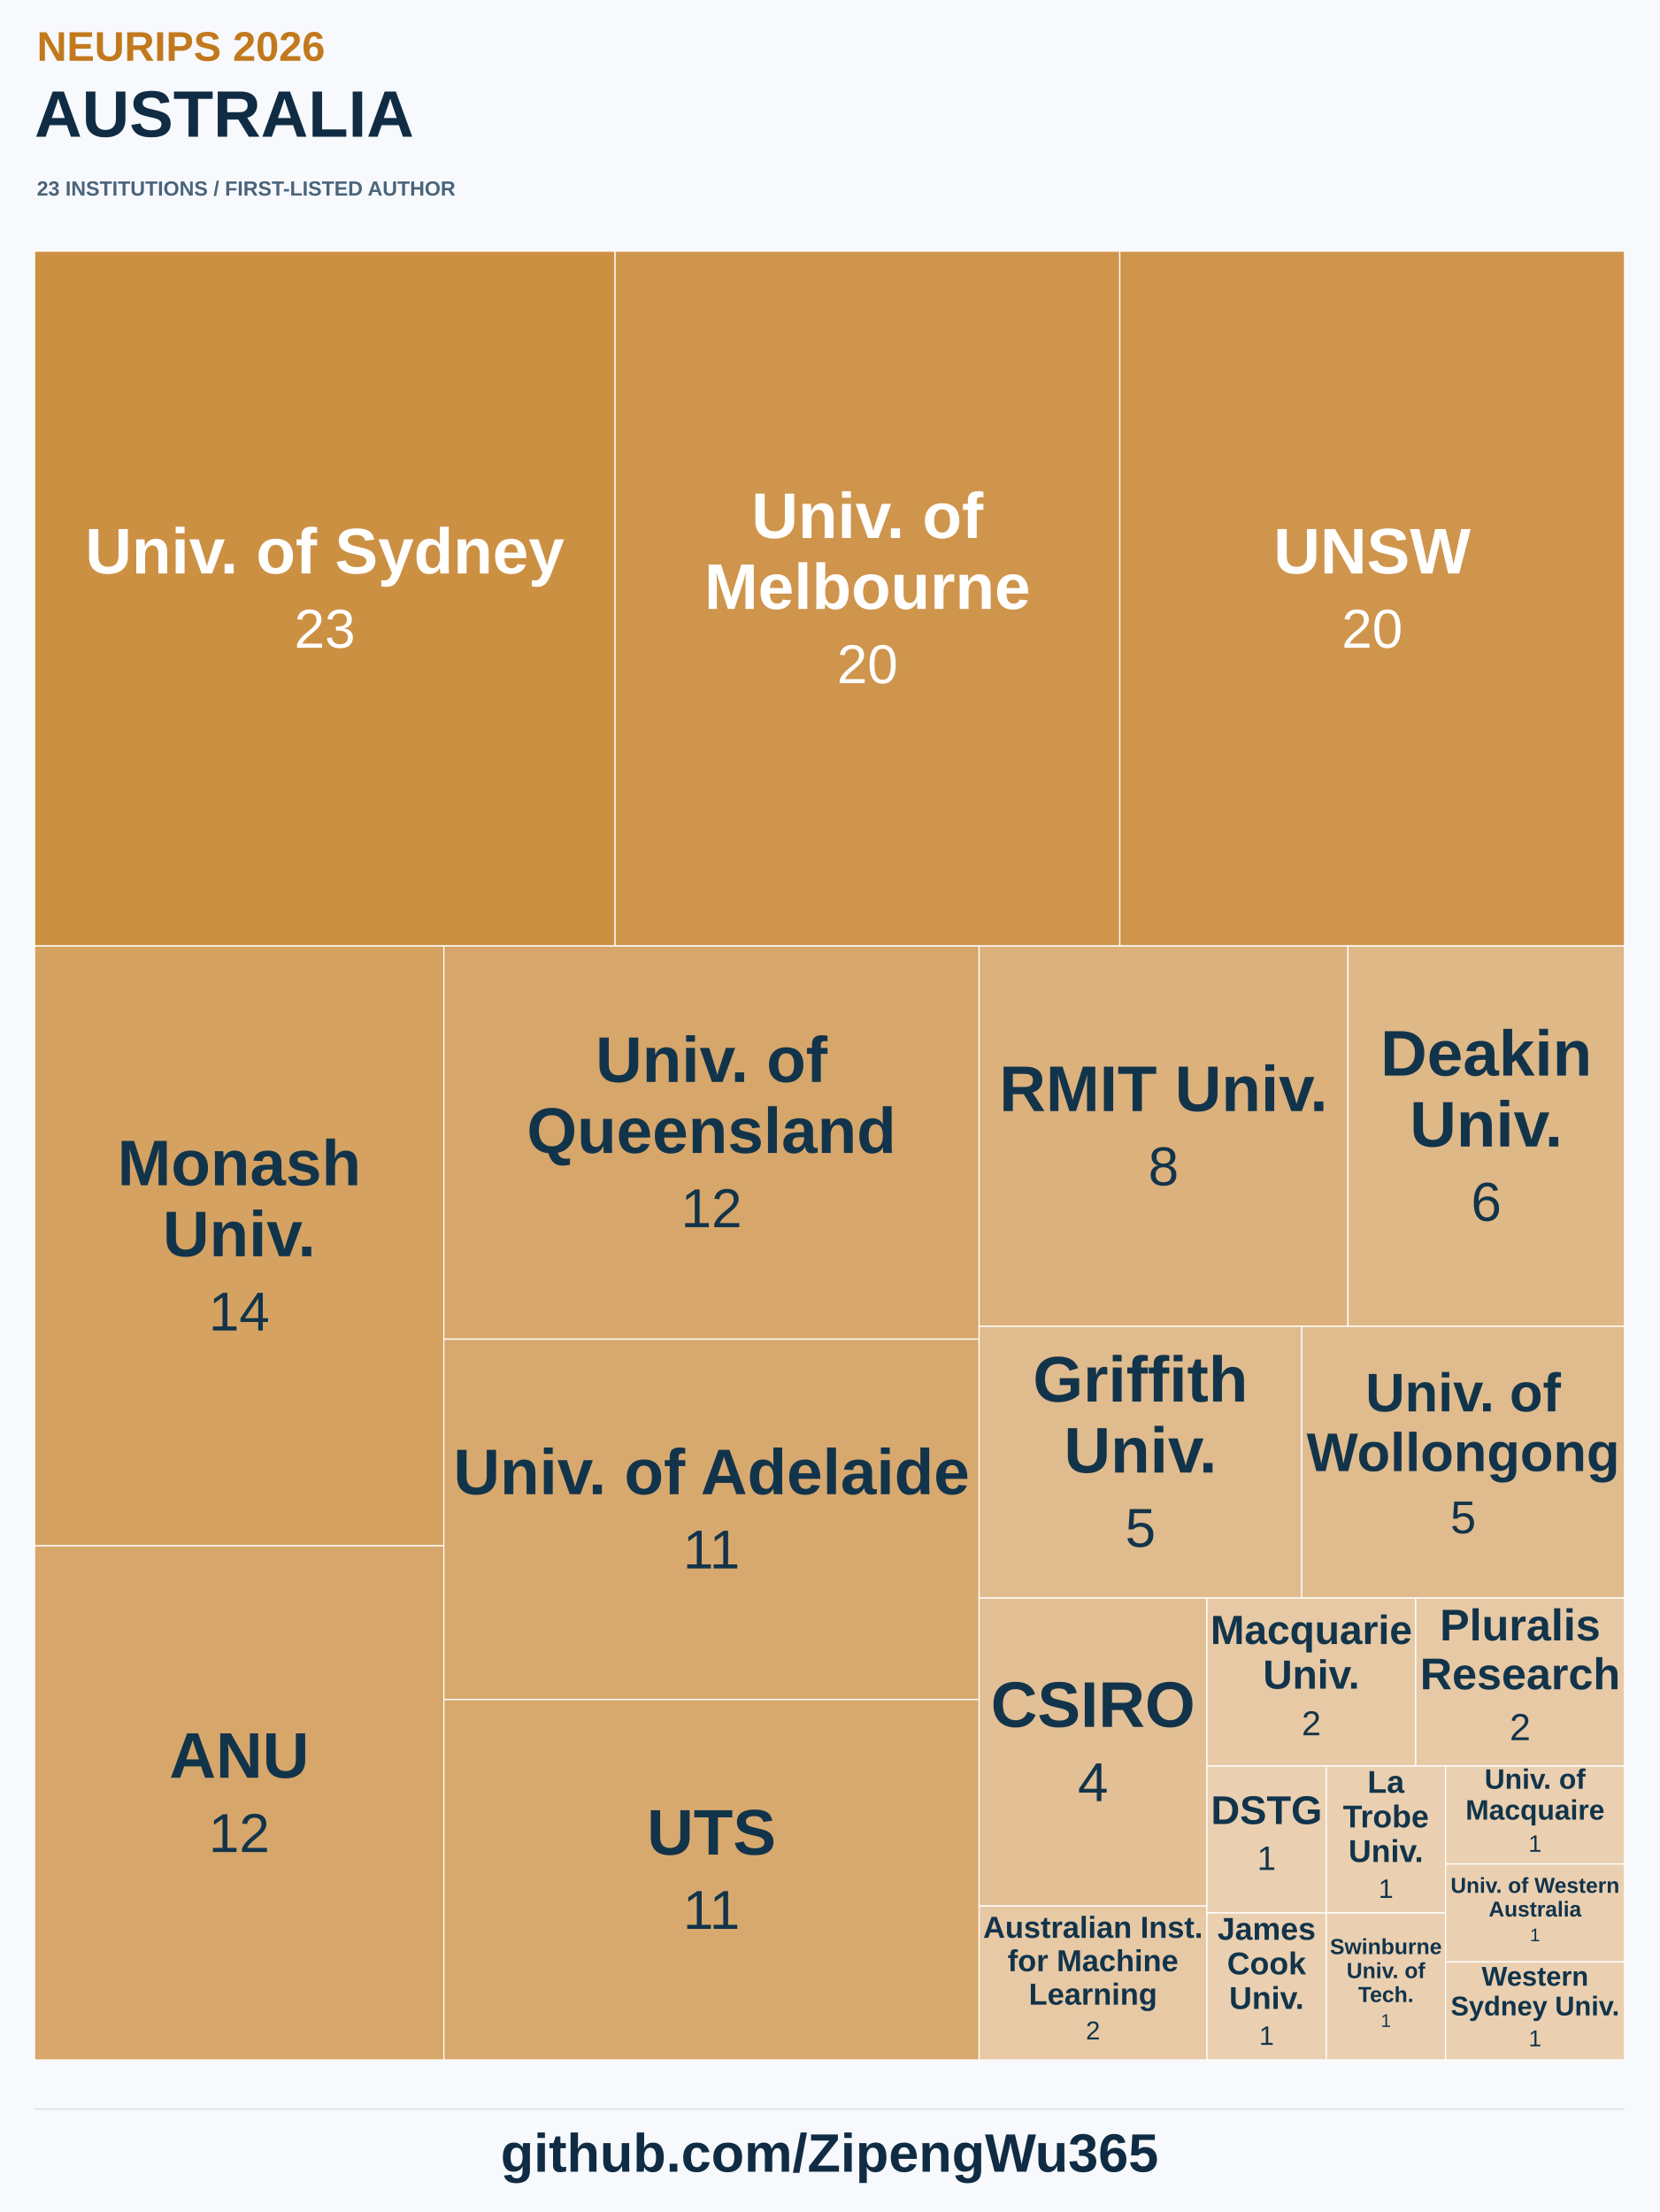
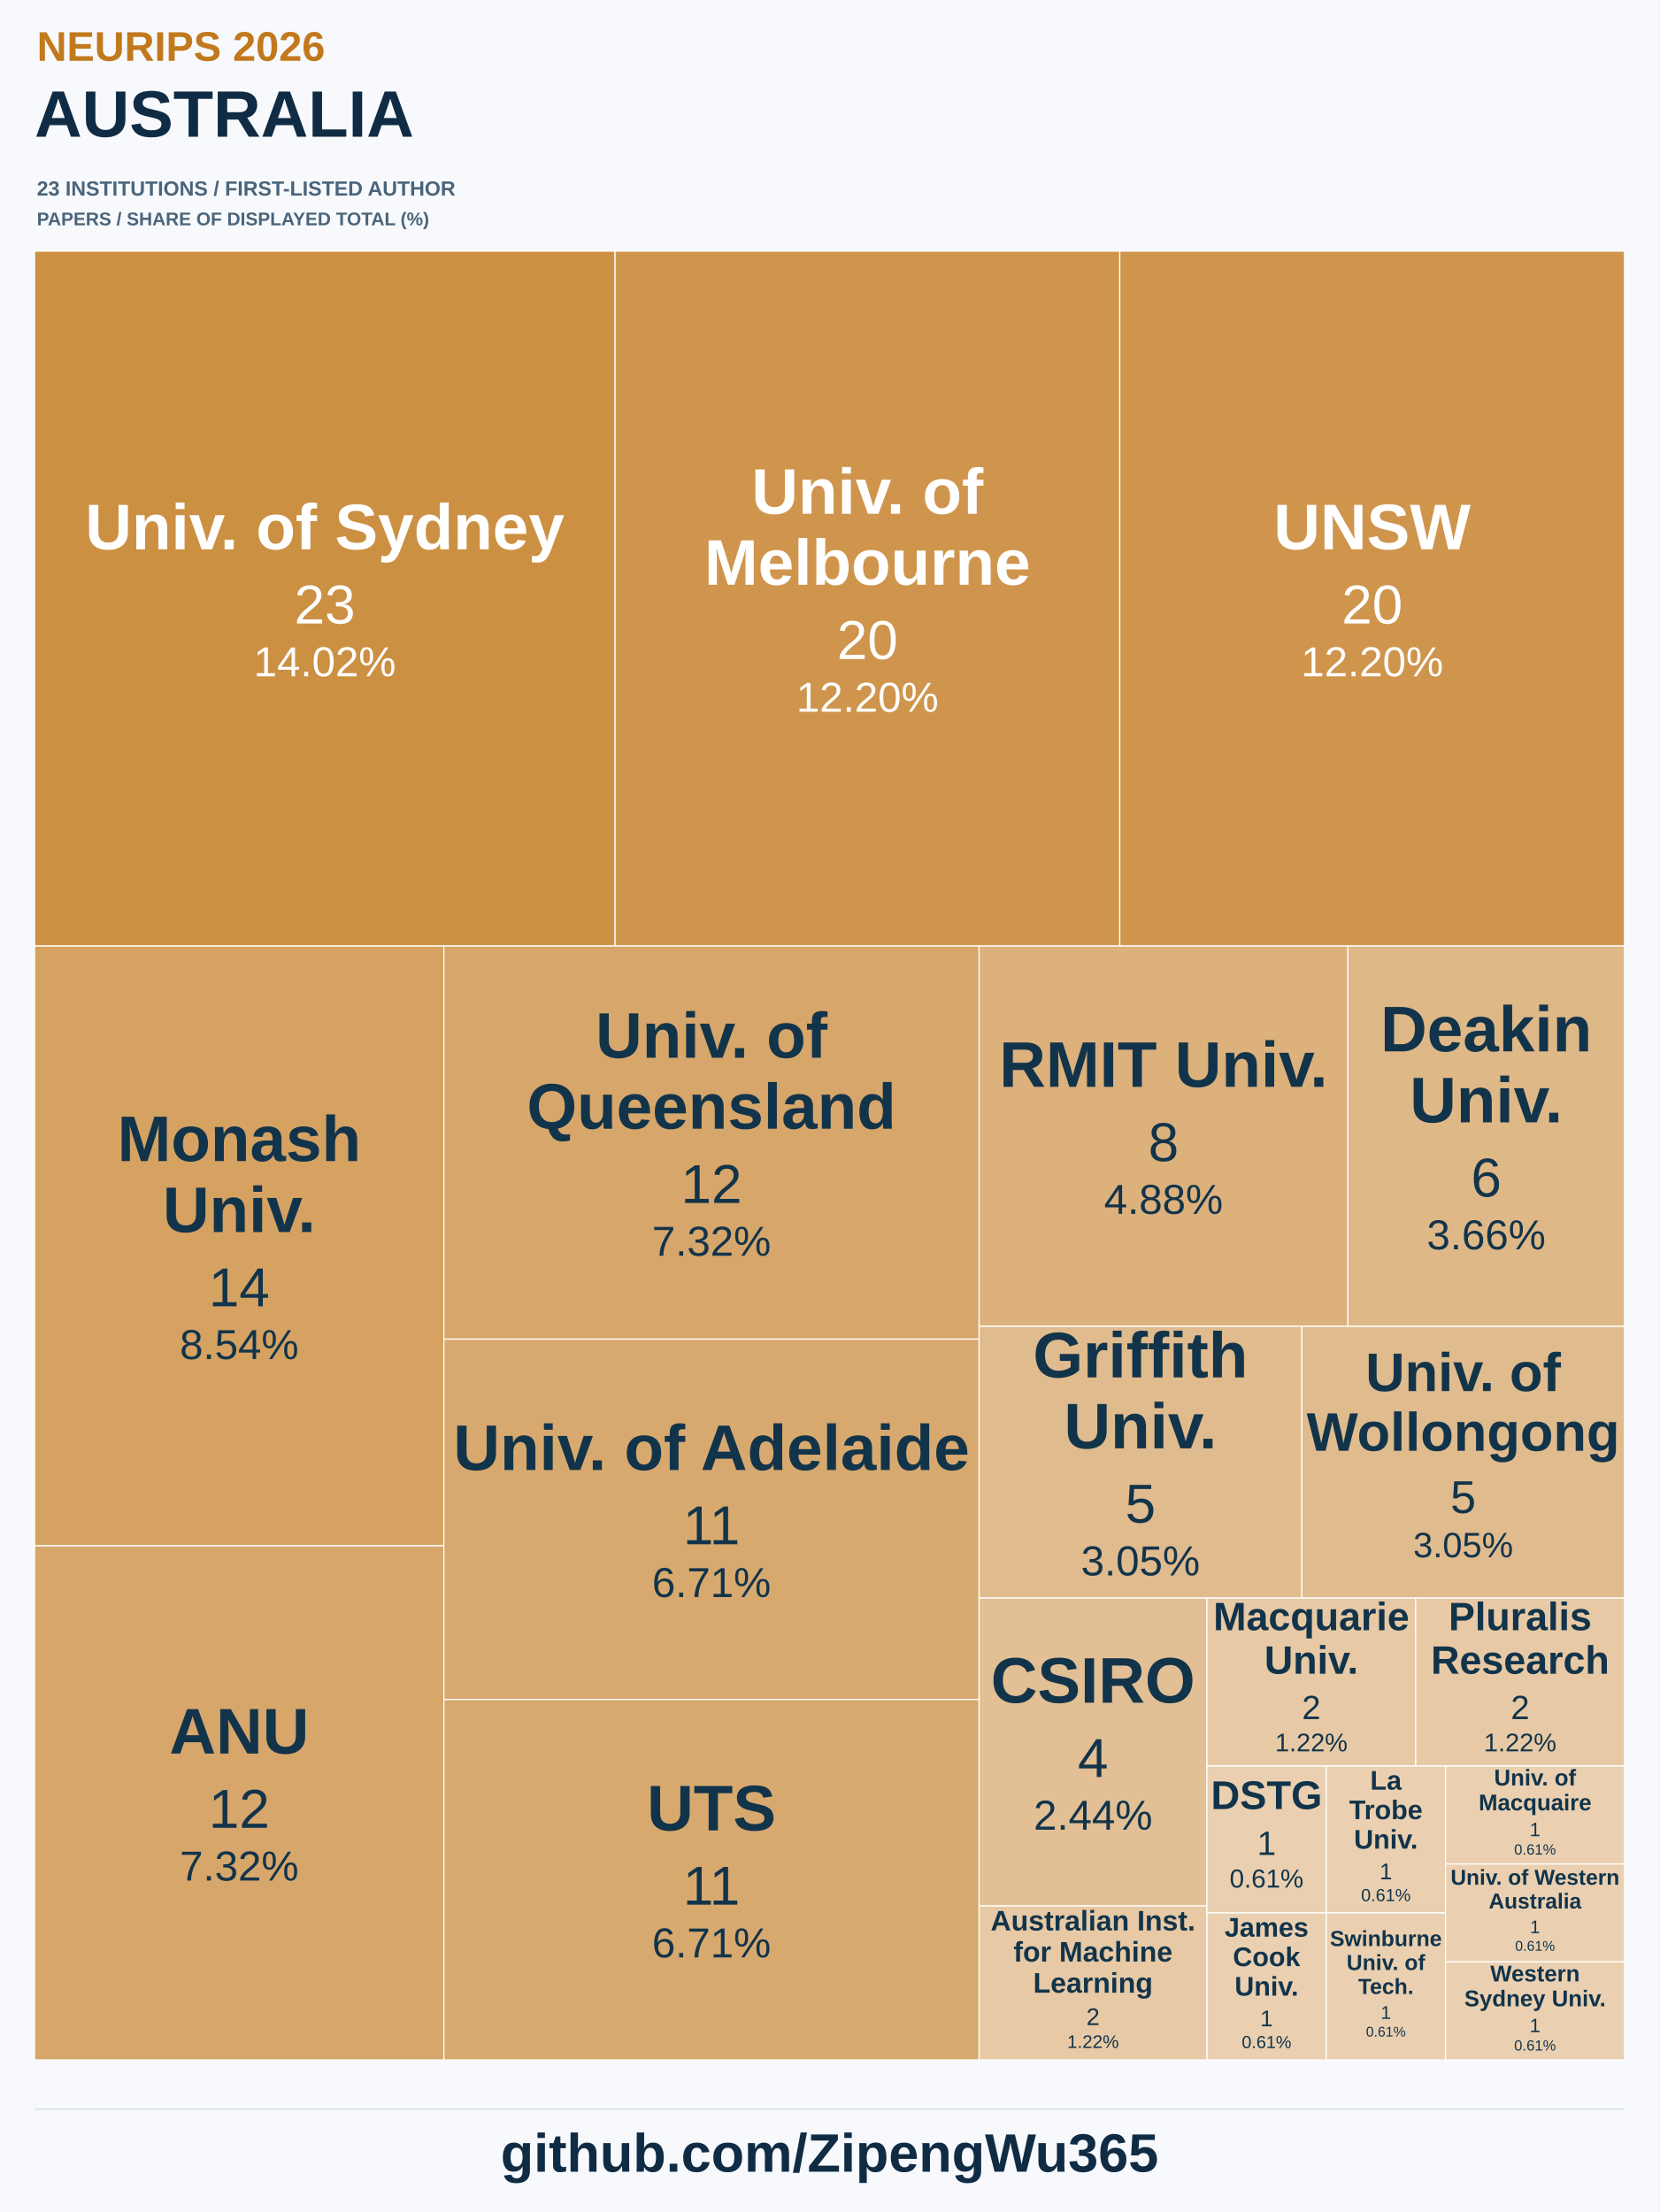
<svg xmlns="http://www.w3.org/2000/svg" width="7200" height="9600" viewBox="0 0 7200 9600">
  <rect width="100%" height="100%" fill="#f7f9fc" />
  <text x="160" y="145" dominant-baseline="text-before-edge" text-anchor="start" font-family="Arial,sans-serif" font-weight="700" font-size="180" fill="#c2791d">NEURIPS 2026</text>
  <text x="150" y="405" dominant-baseline="text-before-edge" text-anchor="start" font-family="Arial,sans-serif" font-weight="700" font-size="285" fill="#102c44">AUSTRALIA</text>
  <text x="160" y="790" dominant-baseline="text-before-edge" text-anchor="start" font-family="Arial,sans-serif" font-weight="700" font-size="89" fill="#4a647b">23 INSTITUTIONS  /  FIRST-LISTED AUTHOR</text>
+   <text x="160" y="925" dominant-baseline="text-before-edge" text-anchor="start" font-family="Arial,sans-serif" font-weight="700" font-size="80" fill="#4a647b">PAPERS / SHARE OF DISPLAYED TOTAL (%)</text>
  <g class="institution" data-name="University of Sydney" data-country="Australia">
    <rect x="150" y="1090" width="2519.048" height="3015.549" fill="#cc9043" stroke="white" stroke-width="5" />
-     <text x="1409.524" y="2303.774" dominant-baseline="text-before-edge" text-anchor="middle" font-family="Arial,sans-serif" font-weight="700" font-size="280" fill="white">Univ. of Sydney</text>
-     <text x="1409.524" y="2653.774" dominant-baseline="text-before-edge" text-anchor="middle" font-family="Arial,sans-serif" font-weight="400" font-size="238" fill="white">23</text>
+     <text x="1409.524" y="2198.774" dominant-baseline="text-before-edge" text-anchor="middle" font-family="Arial,sans-serif" font-weight="700" font-size="280" fill="white">Univ. of Sydney</text>
+     <text x="1409.524" y="2548.774" dominant-baseline="text-before-edge" text-anchor="middle" font-family="Arial,sans-serif" font-weight="400" font-size="238" fill="white">23</text>
+     <text x="1409.524" y="2814.774" dominant-baseline="text-before-edge" text-anchor="middle" font-family="Arial,sans-serif" font-weight="400" font-size="182" fill="white">14.02%</text>
  </g>
  <g class="institution" data-name="University of Melbourne" data-country="Australia">
    <rect x="2669.048" y="1090" width="2190.476" height="3015.549" fill="#cf954d" stroke="white" stroke-width="5" />
-     <text x="3764.286" y="2149.774" dominant-baseline="text-before-edge" text-anchor="middle" font-family="Arial,sans-serif" font-weight="700" font-size="280" fill="white">Univ. of</text>
-     <text x="3764.286" y="2457.774" dominant-baseline="text-before-edge" text-anchor="middle" font-family="Arial,sans-serif" font-weight="700" font-size="280" fill="white">Melbourne</text>
-     <text x="3764.286" y="2807.774" dominant-baseline="text-before-edge" text-anchor="middle" font-family="Arial,sans-serif" font-weight="400" font-size="238" fill="white">20</text>
+     <text x="3764.286" y="2044.774" dominant-baseline="text-before-edge" text-anchor="middle" font-family="Arial,sans-serif" font-weight="700" font-size="280" fill="white">Univ. of</text>
+     <text x="3764.286" y="2352.774" dominant-baseline="text-before-edge" text-anchor="middle" font-family="Arial,sans-serif" font-weight="700" font-size="280" fill="white">Melbourne</text>
+     <text x="3764.286" y="2702.774" dominant-baseline="text-before-edge" text-anchor="middle" font-family="Arial,sans-serif" font-weight="400" font-size="238" fill="white">20</text>
+     <text x="3764.286" y="2968.774" dominant-baseline="text-before-edge" text-anchor="middle" font-family="Arial,sans-serif" font-weight="400" font-size="182" fill="white">12.20%</text>
  </g>
  <g class="institution" data-name="University of New South Wales" data-country="Australia">
    <rect x="4859.524" y="1090" width="2190.476" height="3015.549" fill="#cf954d" stroke="white" stroke-width="5" />
-     <text x="5954.762" y="2303.774" dominant-baseline="text-before-edge" text-anchor="middle" font-family="Arial,sans-serif" font-weight="700" font-size="280" fill="white">UNSW</text>
-     <text x="5954.762" y="2653.774" dominant-baseline="text-before-edge" text-anchor="middle" font-family="Arial,sans-serif" font-weight="400" font-size="238" fill="white">20</text>
+     <text x="5954.762" y="2198.774" dominant-baseline="text-before-edge" text-anchor="middle" font-family="Arial,sans-serif" font-weight="700" font-size="280" fill="white">UNSW</text>
+     <text x="5954.762" y="2548.774" dominant-baseline="text-before-edge" text-anchor="middle" font-family="Arial,sans-serif" font-weight="400" font-size="238" fill="white">20</text>
+     <text x="5954.762" y="2814.774" dominant-baseline="text-before-edge" text-anchor="middle" font-family="Arial,sans-serif" font-weight="400" font-size="182" fill="white">12.20%</text>
  </g>
  <g class="institution" data-name="Monash University" data-country="Australia">
    <rect x="150" y="4105.549" width="1776.238" height="2603.166" fill="#d5a262" stroke="white" stroke-width="5" />
-     <text x="1038.119" y="4959.132" dominant-baseline="text-before-edge" text-anchor="middle" font-family="Arial,sans-serif" font-weight="700" font-size="280" fill="#12344b">Monash</text>
-     <text x="1038.119" y="5267.132" dominant-baseline="text-before-edge" text-anchor="middle" font-family="Arial,sans-serif" font-weight="700" font-size="280" fill="#12344b">Univ.</text>
-     <text x="1038.119" y="5617.132" dominant-baseline="text-before-edge" text-anchor="middle" font-family="Arial,sans-serif" font-weight="400" font-size="238" fill="#12344b">14</text>
+     <text x="1038.119" y="4854.132" dominant-baseline="text-before-edge" text-anchor="middle" font-family="Arial,sans-serif" font-weight="700" font-size="280" fill="#12344b">Monash</text>
+     <text x="1038.119" y="5162.132" dominant-baseline="text-before-edge" text-anchor="middle" font-family="Arial,sans-serif" font-weight="700" font-size="280" fill="#12344b">Univ.</text>
+     <text x="1038.119" y="5512.132" dominant-baseline="text-before-edge" text-anchor="middle" font-family="Arial,sans-serif" font-weight="400" font-size="238" fill="#12344b">14</text>
+     <text x="1038.119" y="5778.132" dominant-baseline="text-before-edge" text-anchor="middle" font-family="Arial,sans-serif" font-weight="400" font-size="182" fill="#12344b">8.54%</text>
  </g>
  <g class="institution" data-name="Australian National University" data-country="Australia">
    <rect x="150" y="6708.715" width="1776.238" height="2231.285" fill="#d7a66a" stroke="white" stroke-width="5" />
-     <text x="1038.119" y="7530.357" dominant-baseline="text-before-edge" text-anchor="middle" font-family="Arial,sans-serif" font-weight="700" font-size="280" fill="#12344b">ANU</text>
-     <text x="1038.119" y="7880.357" dominant-baseline="text-before-edge" text-anchor="middle" font-family="Arial,sans-serif" font-weight="400" font-size="238" fill="#12344b">12</text>
+     <text x="1038.119" y="7425.357" dominant-baseline="text-before-edge" text-anchor="middle" font-family="Arial,sans-serif" font-weight="700" font-size="280" fill="#12344b">ANU</text>
+     <text x="1038.119" y="7775.357" dominant-baseline="text-before-edge" text-anchor="middle" font-family="Arial,sans-serif" font-weight="400" font-size="238" fill="#12344b">12</text>
+     <text x="1038.119" y="8041.357" dominant-baseline="text-before-edge" text-anchor="middle" font-family="Arial,sans-serif" font-weight="400" font-size="182" fill="#12344b">7.32%</text>
  </g>
  <g class="institution" data-name="University of Queensland" data-country="Australia">
    <rect x="1926.238" y="4105.549" width="2322.772" height="1706.277" fill="#d7a66a" stroke="white" stroke-width="5" />
-     <text x="3087.624" y="4510.687" dominant-baseline="text-before-edge" text-anchor="middle" font-family="Arial,sans-serif" font-weight="700" font-size="280" fill="#12344b">Univ. of</text>
-     <text x="3087.624" y="4818.687" dominant-baseline="text-before-edge" text-anchor="middle" font-family="Arial,sans-serif" font-weight="700" font-size="280" fill="#12344b">Queensland</text>
-     <text x="3087.624" y="5168.687" dominant-baseline="text-before-edge" text-anchor="middle" font-family="Arial,sans-serif" font-weight="400" font-size="238" fill="#12344b">12</text>
+     <text x="3087.624" y="4405.687" dominant-baseline="text-before-edge" text-anchor="middle" font-family="Arial,sans-serif" font-weight="700" font-size="280" fill="#12344b">Univ. of</text>
+     <text x="3087.624" y="4713.687" dominant-baseline="text-before-edge" text-anchor="middle" font-family="Arial,sans-serif" font-weight="700" font-size="280" fill="#12344b">Queensland</text>
+     <text x="3087.624" y="5063.687" dominant-baseline="text-before-edge" text-anchor="middle" font-family="Arial,sans-serif" font-weight="400" font-size="238" fill="#12344b">12</text>
+     <text x="3087.624" y="5329.687" dominant-baseline="text-before-edge" text-anchor="middle" font-family="Arial,sans-serif" font-weight="400" font-size="182" fill="#12344b">7.32%</text>
  </g>
  <g class="institution" data-name="University of Adelaide" data-country="Australia">
    <rect x="1926.238" y="5811.826" width="2322.772" height="1564.087" fill="#d8a96e" stroke="white" stroke-width="5" />
-     <text x="3087.624" y="6299.869" dominant-baseline="text-before-edge" text-anchor="middle" font-family="Arial,sans-serif" font-weight="700" font-size="280" fill="#12344b">Univ. of Adelaide</text>
-     <text x="3087.624" y="6649.869" dominant-baseline="text-before-edge" text-anchor="middle" font-family="Arial,sans-serif" font-weight="400" font-size="238" fill="#12344b">11</text>
+     <text x="3087.624" y="6194.869" dominant-baseline="text-before-edge" text-anchor="middle" font-family="Arial,sans-serif" font-weight="700" font-size="280" fill="#12344b">Univ. of Adelaide</text>
+     <text x="3087.624" y="6544.869" dominant-baseline="text-before-edge" text-anchor="middle" font-family="Arial,sans-serif" font-weight="400" font-size="238" fill="#12344b">11</text>
+     <text x="3087.624" y="6810.869" dominant-baseline="text-before-edge" text-anchor="middle" font-family="Arial,sans-serif" font-weight="400" font-size="182" fill="#12344b">6.71%</text>
  </g>
  <g class="institution" data-name="University of Technology Sydney" data-country="Australia">
    <rect x="1926.238" y="7375.913" width="2322.772" height="1564.087" fill="#d8a96e" stroke="white" stroke-width="5" />
-     <text x="3087.624" y="7863.956" dominant-baseline="text-before-edge" text-anchor="middle" font-family="Arial,sans-serif" font-weight="700" font-size="280" fill="#12344b">UTS</text>
-     <text x="3087.624" y="8213.956" dominant-baseline="text-before-edge" text-anchor="middle" font-family="Arial,sans-serif" font-weight="400" font-size="238" fill="#12344b">11</text>
+     <text x="3087.624" y="7758.956" dominant-baseline="text-before-edge" text-anchor="middle" font-family="Arial,sans-serif" font-weight="700" font-size="280" fill="#12344b">UTS</text>
+     <text x="3087.624" y="8108.956" dominant-baseline="text-before-edge" text-anchor="middle" font-family="Arial,sans-serif" font-weight="400" font-size="238" fill="#12344b">11</text>
+     <text x="3087.624" y="8374.956" dominant-baseline="text-before-edge" text-anchor="middle" font-family="Arial,sans-serif" font-weight="400" font-size="182" fill="#12344b">6.71%</text>
  </g>
  <g class="institution" data-name="RMIT University" data-country="Australia">
    <rect x="4249.01" y="4105.549" width="1600.566" height="1650.788" fill="#dcb17c" stroke="white" stroke-width="5" />
-     <text x="5049.293" y="4636.943" dominant-baseline="text-before-edge" text-anchor="middle" font-family="Arial,sans-serif" font-weight="700" font-size="280" fill="#12344b">RMIT Univ.</text>
-     <text x="5049.293" y="4986.943" dominant-baseline="text-before-edge" text-anchor="middle" font-family="Arial,sans-serif" font-weight="400" font-size="238" fill="#12344b">8</text>
+     <text x="5049.293" y="4531.943" dominant-baseline="text-before-edge" text-anchor="middle" font-family="Arial,sans-serif" font-weight="700" font-size="280" fill="#12344b">RMIT Univ.</text>
+     <text x="5049.293" y="4881.943" dominant-baseline="text-before-edge" text-anchor="middle" font-family="Arial,sans-serif" font-weight="400" font-size="238" fill="#12344b">8</text>
+     <text x="5049.293" y="5147.943" dominant-baseline="text-before-edge" text-anchor="middle" font-family="Arial,sans-serif" font-weight="400" font-size="182" fill="#12344b">4.88%</text>
  </g>
  <g class="institution" data-name="Deakin University" data-country="Australia">
    <rect x="5849.576" y="4105.549" width="1200.424" height="1650.788" fill="#dfb887" stroke="white" stroke-width="5" />
-     <text x="6449.788" y="4482.943" dominant-baseline="text-before-edge" text-anchor="middle" font-family="Arial,sans-serif" font-weight="700" font-size="280" fill="#12344b">Deakin</text>
-     <text x="6449.788" y="4790.943" dominant-baseline="text-before-edge" text-anchor="middle" font-family="Arial,sans-serif" font-weight="700" font-size="280" fill="#12344b">Univ.</text>
-     <text x="6449.788" y="5140.943" dominant-baseline="text-before-edge" text-anchor="middle" font-family="Arial,sans-serif" font-weight="400" font-size="238" fill="#12344b">6</text>
+     <text x="6449.788" y="4377.943" dominant-baseline="text-before-edge" text-anchor="middle" font-family="Arial,sans-serif" font-weight="700" font-size="280" fill="#12344b">Deakin</text>
+     <text x="6449.788" y="4685.943" dominant-baseline="text-before-edge" text-anchor="middle" font-family="Arial,sans-serif" font-weight="700" font-size="280" fill="#12344b">Univ.</text>
+     <text x="6449.788" y="5035.943" dominant-baseline="text-before-edge" text-anchor="middle" font-family="Arial,sans-serif" font-weight="400" font-size="238" fill="#12344b">6</text>
+     <text x="6449.788" y="5301.943" dominant-baseline="text-before-edge" text-anchor="middle" font-family="Arial,sans-serif" font-weight="400" font-size="182" fill="#12344b">3.66%</text>
  </g>
  <g class="institution" data-name="Griffith University" data-country="Australia">
    <rect x="4249.01" y="5756.337" width="1400.495" height="1179.134" fill="#e0bb8d" stroke="white" stroke-width="5" />
-     <text x="4949.257" y="5897.904" dominant-baseline="text-before-edge" text-anchor="middle" font-family="Arial,sans-serif" font-weight="700" font-size="280" fill="#12344b">Griffith</text>
-     <text x="4949.257" y="6205.904" dominant-baseline="text-before-edge" text-anchor="middle" font-family="Arial,sans-serif" font-weight="700" font-size="280" fill="#12344b">Univ.</text>
-     <text x="4949.257" y="6555.904" dominant-baseline="text-before-edge" text-anchor="middle" font-family="Arial,sans-serif" font-weight="400" font-size="238" fill="#12344b">5</text>
+     <text x="4949.257" y="5792.904" dominant-baseline="text-before-edge" text-anchor="middle" font-family="Arial,sans-serif" font-weight="700" font-size="280" fill="#12344b">Griffith</text>
+     <text x="4949.257" y="6100.904" dominant-baseline="text-before-edge" text-anchor="middle" font-family="Arial,sans-serif" font-weight="700" font-size="280" fill="#12344b">Univ.</text>
+     <text x="4949.257" y="6450.904" dominant-baseline="text-before-edge" text-anchor="middle" font-family="Arial,sans-serif" font-weight="400" font-size="238" fill="#12344b">5</text>
+     <text x="4949.257" y="6716.904" dominant-baseline="text-before-edge" text-anchor="middle" font-family="Arial,sans-serif" font-weight="400" font-size="182" fill="#12344b">3.05%</text>
  </g>
  <g class="institution" data-name="University of Wollongong" data-country="Australia">
    <rect x="5649.505" y="5756.337" width="1400.495" height="1179.134" fill="#e0bb8d" stroke="white" stroke-width="5" />
-     <text x="6349.752" y="5969.404" dominant-baseline="text-before-edge" text-anchor="middle" font-family="Arial,sans-serif" font-weight="700" font-size="236" fill="#12344b">Univ. of</text>
-     <text x="6349.752" y="6228.404" dominant-baseline="text-before-edge" text-anchor="middle" font-family="Arial,sans-serif" font-weight="700" font-size="236" fill="#12344b">Wollongong</text>
-     <text x="6349.752" y="6522.404" dominant-baseline="text-before-edge" text-anchor="middle" font-family="Arial,sans-serif" font-weight="400" font-size="200" fill="#12344b">5</text>
+     <text x="6349.752" y="5881.404" dominant-baseline="text-before-edge" text-anchor="middle" font-family="Arial,sans-serif" font-weight="700" font-size="236" fill="#12344b">Univ. of</text>
+     <text x="6349.752" y="6140.404" dominant-baseline="text-before-edge" text-anchor="middle" font-family="Arial,sans-serif" font-weight="700" font-size="236" fill="#12344b">Wollongong</text>
+     <text x="6349.752" y="6434.404" dominant-baseline="text-before-edge" text-anchor="middle" font-family="Arial,sans-serif" font-weight="400" font-size="200" fill="#12344b">5</text>
+     <text x="6349.752" y="6657.404" dominant-baseline="text-before-edge" text-anchor="middle" font-family="Arial,sans-serif" font-weight="400" font-size="153" fill="#12344b">3.05%</text>
  </g>
  <g class="institution" data-name="CSIRO" data-country="Australia">
    <rect x="4249.01" y="6935.471" width="988.585" height="1336.352" fill="#e2bf94" stroke="white" stroke-width="5" />
-     <text x="4743.302" y="7309.648" dominant-baseline="text-before-edge" text-anchor="middle" font-family="Arial,sans-serif" font-weight="700" font-size="280" fill="#12344b">CSIRO</text>
-     <text x="4743.302" y="7659.648" dominant-baseline="text-before-edge" text-anchor="middle" font-family="Arial,sans-serif" font-weight="400" font-size="238" fill="#12344b">4</text>
+     <text x="4743.302" y="7204.648" dominant-baseline="text-before-edge" text-anchor="middle" font-family="Arial,sans-serif" font-weight="700" font-size="280" fill="#12344b">CSIRO</text>
+     <text x="4743.302" y="7554.648" dominant-baseline="text-before-edge" text-anchor="middle" font-family="Arial,sans-serif" font-weight="400" font-size="238" fill="#12344b">4</text>
+     <text x="4743.302" y="7820.648" dominant-baseline="text-before-edge" text-anchor="middle" font-family="Arial,sans-serif" font-weight="400" font-size="182" fill="#12344b">2.44%</text>
  </g>
  <g class="institution" data-name="Australian Institute for Machine Learning" data-country="Australia">
    <rect x="4249.01" y="8271.824" width="988.585" height="668.176" fill="#e7c9a5" stroke="white" stroke-width="5" />
-     <text x="4743.302" y="8322.912" dominant-baseline="text-before-edge" text-anchor="middle" font-family="Arial,sans-serif" font-weight="700" font-size="132" fill="#12344b">Australian Inst.</text>
-     <text x="4743.302" y="8467.912" dominant-baseline="text-before-edge" text-anchor="middle" font-family="Arial,sans-serif" font-weight="700" font-size="132" fill="#12344b">for Machine</text>
-     <text x="4743.302" y="8612.912" dominant-baseline="text-before-edge" text-anchor="middle" font-family="Arial,sans-serif" font-weight="700" font-size="132" fill="#12344b">Learning</text>
-     <text x="4743.302" y="8776.912" dominant-baseline="text-before-edge" text-anchor="middle" font-family="Arial,sans-serif" font-weight="400" font-size="112" fill="#12344b">2</text>
+     <text x="4743.302" y="8296.912" dominant-baseline="text-before-edge" text-anchor="middle" font-family="Arial,sans-serif" font-weight="700" font-size="123" fill="#12344b">Australian Inst.</text>
+     <text x="4743.302" y="8431.912" dominant-baseline="text-before-edge" text-anchor="middle" font-family="Arial,sans-serif" font-weight="700" font-size="123" fill="#12344b">for Machine</text>
+     <text x="4743.302" y="8566.912" dominant-baseline="text-before-edge" text-anchor="middle" font-family="Arial,sans-serif" font-weight="700" font-size="123" fill="#12344b">Learning</text>
+     <text x="4743.302" y="8719.912" dominant-baseline="text-before-edge" text-anchor="middle" font-family="Arial,sans-serif" font-weight="400" font-size="104" fill="#12344b">2</text>
+     <text x="4743.302" y="8835.912" dominant-baseline="text-before-edge" text-anchor="middle" font-family="Arial,sans-serif" font-weight="400" font-size="79" fill="#12344b">1.22%</text>
  </g>
  <g class="institution" data-name="Macquarie University" data-country="Australia">
    <rect x="5237.595" y="6935.471" width="906.203" height="728.919" fill="#e7c9a5" stroke="white" stroke-width="5" />
-     <text x="5690.696" y="7017.931" dominant-baseline="text-before-edge" text-anchor="middle" font-family="Arial,sans-serif" font-weight="700" font-size="177" fill="#12344b">Macquarie</text>
-     <text x="5690.696" y="7211.931" dominant-baseline="text-before-edge" text-anchor="middle" font-family="Arial,sans-serif" font-weight="700" font-size="177" fill="#12344b">Univ.</text>
-     <text x="5690.696" y="7431.931" dominant-baseline="text-before-edge" text-anchor="middle" font-family="Arial,sans-serif" font-weight="400" font-size="150" fill="#12344b">2</text>
+     <text x="5690.696" y="6961.431" dominant-baseline="text-before-edge" text-anchor="middle" font-family="Arial,sans-serif" font-weight="700" font-size="172" fill="#12344b">Macquarie</text>
+     <text x="5690.696" y="7150.431" dominant-baseline="text-before-edge" text-anchor="middle" font-family="Arial,sans-serif" font-weight="700" font-size="172" fill="#12344b">Univ.</text>
+     <text x="5690.696" y="7364.431" dominant-baseline="text-before-edge" text-anchor="middle" font-family="Arial,sans-serif" font-weight="400" font-size="146" fill="#12344b">2</text>
+     <text x="5690.696" y="7527.431" dominant-baseline="text-before-edge" text-anchor="middle" font-family="Arial,sans-serif" font-weight="400" font-size="111" fill="#12344b">1.22%</text>
  </g>
  <g class="institution" data-name="Pluralis Research" data-country="Australia">
    <rect x="6143.797" y="6935.471" width="906.203" height="728.919" fill="#e7c9a5" stroke="white" stroke-width="5" />
-     <text x="6596.899" y="6991.931" dominant-baseline="text-before-edge" text-anchor="middle" font-family="Arial,sans-serif" font-weight="700" font-size="193" fill="#12344b">Pluralis</text>
-     <text x="6596.899" y="7203.931" dominant-baseline="text-before-edge" text-anchor="middle" font-family="Arial,sans-serif" font-weight="700" font-size="193" fill="#12344b">Research</text>
-     <text x="6596.899" y="7443.931" dominant-baseline="text-before-edge" text-anchor="middle" font-family="Arial,sans-serif" font-weight="400" font-size="164" fill="#12344b">2</text>
+     <text x="6596.899" y="6961.431" dominant-baseline="text-before-edge" text-anchor="middle" font-family="Arial,sans-serif" font-weight="700" font-size="172" fill="#12344b">Pluralis</text>
+     <text x="6596.899" y="7150.431" dominant-baseline="text-before-edge" text-anchor="middle" font-family="Arial,sans-serif" font-weight="700" font-size="172" fill="#12344b">Research</text>
+     <text x="6596.899" y="7364.431" dominant-baseline="text-before-edge" text-anchor="middle" font-family="Arial,sans-serif" font-weight="400" font-size="146" fill="#12344b">2</text>
+     <text x="6596.899" y="7527.431" dominant-baseline="text-before-edge" text-anchor="middle" font-family="Arial,sans-serif" font-weight="400" font-size="111" fill="#12344b">1.22%</text>
  </g>
  <g class="institution" data-name="Defence Science and Technology Group (DSTG)" data-country="Australia">
    <rect x="5237.595" y="7664.391" width="517.83" height="637.804" fill="#ead0b1" stroke="white" stroke-width="5" />
-     <text x="5496.51" y="7801.293" dominant-baseline="text-before-edge" text-anchor="middle" font-family="Arial,sans-serif" font-weight="700" font-size="174" fill="#12344b">DSTG</text>
-     <text x="5496.51" y="8018.293" dominant-baseline="text-before-edge" text-anchor="middle" font-family="Arial,sans-serif" font-weight="400" font-size="147" fill="#12344b">1</text>
+     <text x="5496.51" y="7736.293" dominant-baseline="text-before-edge" text-anchor="middle" font-family="Arial,sans-serif" font-weight="700" font-size="174" fill="#12344b">DSTG</text>
+     <text x="5496.51" y="7953.293" dominant-baseline="text-before-edge" text-anchor="middle" font-family="Arial,sans-serif" font-weight="400" font-size="147" fill="#12344b">1</text>
+     <text x="5496.51" y="8117.293" dominant-baseline="text-before-edge" text-anchor="middle" font-family="Arial,sans-serif" font-weight="400" font-size="113" fill="#12344b">0.61%</text>
  </g>
  <g class="institution" data-name="James Cook University" data-country="Australia">
    <rect x="5237.595" y="8302.195" width="517.83" height="637.804" fill="#ead0b1" stroke="white" stroke-width="5" />
-     <text x="5496.51" y="8328.098" dominant-baseline="text-before-edge" text-anchor="middle" font-family="Arial,sans-serif" font-weight="700" font-size="137" fill="#12344b">James</text>
-     <text x="5496.51" y="8478.098" dominant-baseline="text-before-edge" text-anchor="middle" font-family="Arial,sans-serif" font-weight="700" font-size="137" fill="#12344b">Cook</text>
-     <text x="5496.51" y="8628.098" dominant-baseline="text-before-edge" text-anchor="middle" font-family="Arial,sans-serif" font-weight="700" font-size="137" fill="#12344b">Univ.</text>
-     <text x="5496.51" y="8798.098" dominant-baseline="text-before-edge" text-anchor="middle" font-family="Arial,sans-serif" font-weight="400" font-size="116" fill="#12344b">1</text>
+     <text x="5496.51" y="8327.598" dominant-baseline="text-before-edge" text-anchor="middle" font-family="Arial,sans-serif" font-weight="700" font-size="117" fill="#12344b">James</text>
+     <text x="5496.51" y="8455.598" dominant-baseline="text-before-edge" text-anchor="middle" font-family="Arial,sans-serif" font-weight="700" font-size="117" fill="#12344b">Cook</text>
+     <text x="5496.51" y="8583.598" dominant-baseline="text-before-edge" text-anchor="middle" font-family="Arial,sans-serif" font-weight="700" font-size="117" fill="#12344b">Univ.</text>
+     <text x="5496.51" y="8728.598" dominant-baseline="text-before-edge" text-anchor="middle" font-family="Arial,sans-serif" font-weight="400" font-size="99" fill="#12344b">1</text>
+     <text x="5496.51" y="8838.598" dominant-baseline="text-before-edge" text-anchor="middle" font-family="Arial,sans-serif" font-weight="400" font-size="76" fill="#12344b">0.61%</text>
  </g>
  <g class="institution" data-name="La Trobe University" data-country="Australia">
    <rect x="5755.425" y="7664.391" width="517.83" height="637.804" fill="#ead0b1" stroke="white" stroke-width="5" />
-     <text x="6014.34" y="7690.293" dominant-baseline="text-before-edge" text-anchor="middle" font-family="Arial,sans-serif" font-weight="700" font-size="137" fill="#12344b">La</text>
-     <text x="6014.34" y="7840.293" dominant-baseline="text-before-edge" text-anchor="middle" font-family="Arial,sans-serif" font-weight="700" font-size="137" fill="#12344b">Trobe</text>
-     <text x="6014.34" y="7990.293" dominant-baseline="text-before-edge" text-anchor="middle" font-family="Arial,sans-serif" font-weight="700" font-size="137" fill="#12344b">Univ.</text>
-     <text x="6014.34" y="8160.293" dominant-baseline="text-before-edge" text-anchor="middle" font-family="Arial,sans-serif" font-weight="400" font-size="116" fill="#12344b">1</text>
+     <text x="6014.34" y="7689.793" dominant-baseline="text-before-edge" text-anchor="middle" font-family="Arial,sans-serif" font-weight="700" font-size="117" fill="#12344b">La</text>
+     <text x="6014.34" y="7817.793" dominant-baseline="text-before-edge" text-anchor="middle" font-family="Arial,sans-serif" font-weight="700" font-size="117" fill="#12344b">Trobe</text>
+     <text x="6014.34" y="7945.793" dominant-baseline="text-before-edge" text-anchor="middle" font-family="Arial,sans-serif" font-weight="700" font-size="117" fill="#12344b">Univ.</text>
+     <text x="6014.34" y="8090.793" dominant-baseline="text-before-edge" text-anchor="middle" font-family="Arial,sans-serif" font-weight="400" font-size="99" fill="#12344b">1</text>
+     <text x="6014.34" y="8200.793" dominant-baseline="text-before-edge" text-anchor="middle" font-family="Arial,sans-serif" font-weight="400" font-size="76" fill="#12344b">0.61%</text>
  </g>
  <g class="institution" data-name="Swinburne University of Technology" data-country="Australia">
    <rect x="5755.425" y="8302.195" width="517.83" height="637.804" fill="#ead0b1" stroke="white" stroke-width="5" />
-     <text x="6014.34" y="8418.098" dominant-baseline="text-before-edge" text-anchor="middle" font-family="Arial,sans-serif" font-weight="700" font-size="95" fill="#12344b">Swinburne</text>
-     <text x="6014.34" y="8522.098" dominant-baseline="text-before-edge" text-anchor="middle" font-family="Arial,sans-serif" font-weight="700" font-size="95" fill="#12344b">Univ. of</text>
-     <text x="6014.34" y="8626.098" dominant-baseline="text-before-edge" text-anchor="middle" font-family="Arial,sans-serif" font-weight="700" font-size="95" fill="#12344b">Tech.</text>
-     <text x="6014.34" y="8744.098" dominant-baseline="text-before-edge" text-anchor="middle" font-family="Arial,sans-serif" font-weight="400" font-size="80" fill="#12344b">1</text>
+     <text x="6014.34" y="8383.098" dominant-baseline="text-before-edge" text-anchor="middle" font-family="Arial,sans-serif" font-weight="700" font-size="95" fill="#12344b">Swinburne</text>
+     <text x="6014.34" y="8487.098" dominant-baseline="text-before-edge" text-anchor="middle" font-family="Arial,sans-serif" font-weight="700" font-size="95" fill="#12344b">Univ. of</text>
+     <text x="6014.34" y="8591.098" dominant-baseline="text-before-edge" text-anchor="middle" font-family="Arial,sans-serif" font-weight="700" font-size="95" fill="#12344b">Tech.</text>
+     <text x="6014.34" y="8709.098" dominant-baseline="text-before-edge" text-anchor="middle" font-family="Arial,sans-serif" font-weight="400" font-size="80" fill="#12344b">1</text>
+     <text x="6014.34" y="8798.098" dominant-baseline="text-before-edge" text-anchor="middle" font-family="Arial,sans-serif" font-weight="400" font-size="61" fill="#12344b">0.61%</text>
  </g>
  <g class="institution" data-name="University of Macquaire" data-country="Australia">
    <rect x="6273.255" y="7664.391" width="776.745" height="425.203" fill="#ead0b1" stroke="white" stroke-width="5" />
-     <text x="6661.627" y="7682.492" dominant-baseline="text-before-edge" text-anchor="middle" font-family="Arial,sans-serif" font-weight="700" font-size="122" fill="#12344b">Univ. of</text>
-     <text x="6661.627" y="7816.492" dominant-baseline="text-before-edge" text-anchor="middle" font-family="Arial,sans-serif" font-weight="700" font-size="122" fill="#12344b">Macquaire</text>
-     <text x="6661.627" y="7968.492" dominant-baseline="text-before-edge" text-anchor="middle" font-family="Arial,sans-serif" font-weight="400" font-size="103" fill="#12344b">1</text>
+     <text x="6661.627" y="7683.492" dominant-baseline="text-before-edge" text-anchor="middle" font-family="Arial,sans-serif" font-weight="700" font-size="99" fill="#12344b">Univ. of</text>
+     <text x="6661.627" y="7791.492" dominant-baseline="text-before-edge" text-anchor="middle" font-family="Arial,sans-serif" font-weight="700" font-size="99" fill="#12344b">Macquaire</text>
+     <text x="6661.627" y="7913.492" dominant-baseline="text-before-edge" text-anchor="middle" font-family="Arial,sans-serif" font-weight="400" font-size="84" fill="#12344b">1</text>
+     <text x="6661.627" y="8006.492" dominant-baseline="text-before-edge" text-anchor="middle" font-family="Arial,sans-serif" font-weight="400" font-size="64" fill="#12344b">0.61%</text>
  </g>
  <g class="institution" data-name="University of Western Australia" data-country="Australia">
    <rect x="6273.255" y="8089.594" width="776.745" height="425.203" fill="#ead0b1" stroke="white" stroke-width="5" />
-     <text x="6661.627" y="8152.695" dominant-baseline="text-before-edge" text-anchor="middle" font-family="Arial,sans-serif" font-weight="700" font-size="94" fill="#12344b">Univ. of Western</text>
-     <text x="6661.627" y="8255.695" dominant-baseline="text-before-edge" text-anchor="middle" font-family="Arial,sans-serif" font-weight="700" font-size="94" fill="#12344b">Australia</text>
-     <text x="6661.627" y="8372.695" dominant-baseline="text-before-edge" text-anchor="middle" font-family="Arial,sans-serif" font-weight="400" font-size="79" fill="#12344b">1</text>
+     <text x="6661.627" y="8117.695" dominant-baseline="text-before-edge" text-anchor="middle" font-family="Arial,sans-serif" font-weight="700" font-size="94" fill="#12344b">Univ. of Western</text>
+     <text x="6661.627" y="8220.695" dominant-baseline="text-before-edge" text-anchor="middle" font-family="Arial,sans-serif" font-weight="700" font-size="94" fill="#12344b">Australia</text>
+     <text x="6661.627" y="8337.695" dominant-baseline="text-before-edge" text-anchor="middle" font-family="Arial,sans-serif" font-weight="400" font-size="79" fill="#12344b">1</text>
+     <text x="6661.627" y="8425.695" dominant-baseline="text-before-edge" text-anchor="middle" font-family="Arial,sans-serif" font-weight="400" font-size="61" fill="#12344b">0.61%</text>
  </g>
  <g class="institution" data-name="Western Sydney University" data-country="Australia">
    <rect x="6273.255" y="8514.797" width="776.745" height="425.203" fill="#ead0b1" stroke="white" stroke-width="5" />
-     <text x="6661.627" y="8539.898" dominant-baseline="text-before-edge" text-anchor="middle" font-family="Arial,sans-serif" font-weight="700" font-size="118" fill="#12344b">Western</text>
-     <text x="6661.627" y="8668.898" dominant-baseline="text-before-edge" text-anchor="middle" font-family="Arial,sans-serif" font-weight="700" font-size="118" fill="#12344b">Sydney Univ.</text>
-     <text x="6661.627" y="8814.898" dominant-baseline="text-before-edge" text-anchor="middle" font-family="Arial,sans-serif" font-weight="400" font-size="100" fill="#12344b">1</text>
+     <text x="6661.627" y="8533.898" dominant-baseline="text-before-edge" text-anchor="middle" font-family="Arial,sans-serif" font-weight="700" font-size="99" fill="#12344b">Western</text>
+     <text x="6661.627" y="8641.898" dominant-baseline="text-before-edge" text-anchor="middle" font-family="Arial,sans-serif" font-weight="700" font-size="99" fill="#12344b">Sydney Univ.</text>
+     <text x="6661.627" y="8763.898" dominant-baseline="text-before-edge" text-anchor="middle" font-family="Arial,sans-serif" font-weight="400" font-size="84" fill="#12344b">1</text>
+     <text x="6661.627" y="8856.898" dominant-baseline="text-before-edge" text-anchor="middle" font-family="Arial,sans-serif" font-weight="400" font-size="64" fill="#12344b">0.61%</text>
  </g>
  <rect x="150" y="9150" width="6900" height="7" fill="#dbe3ed" />
  <text x="3600.0" y="9270" dominant-baseline="text-before-edge" text-anchor="middle" font-family="Arial,sans-serif" font-weight="700" font-size="235" fill="#102c44">github.com/ZipengWu365</text>
</svg>
